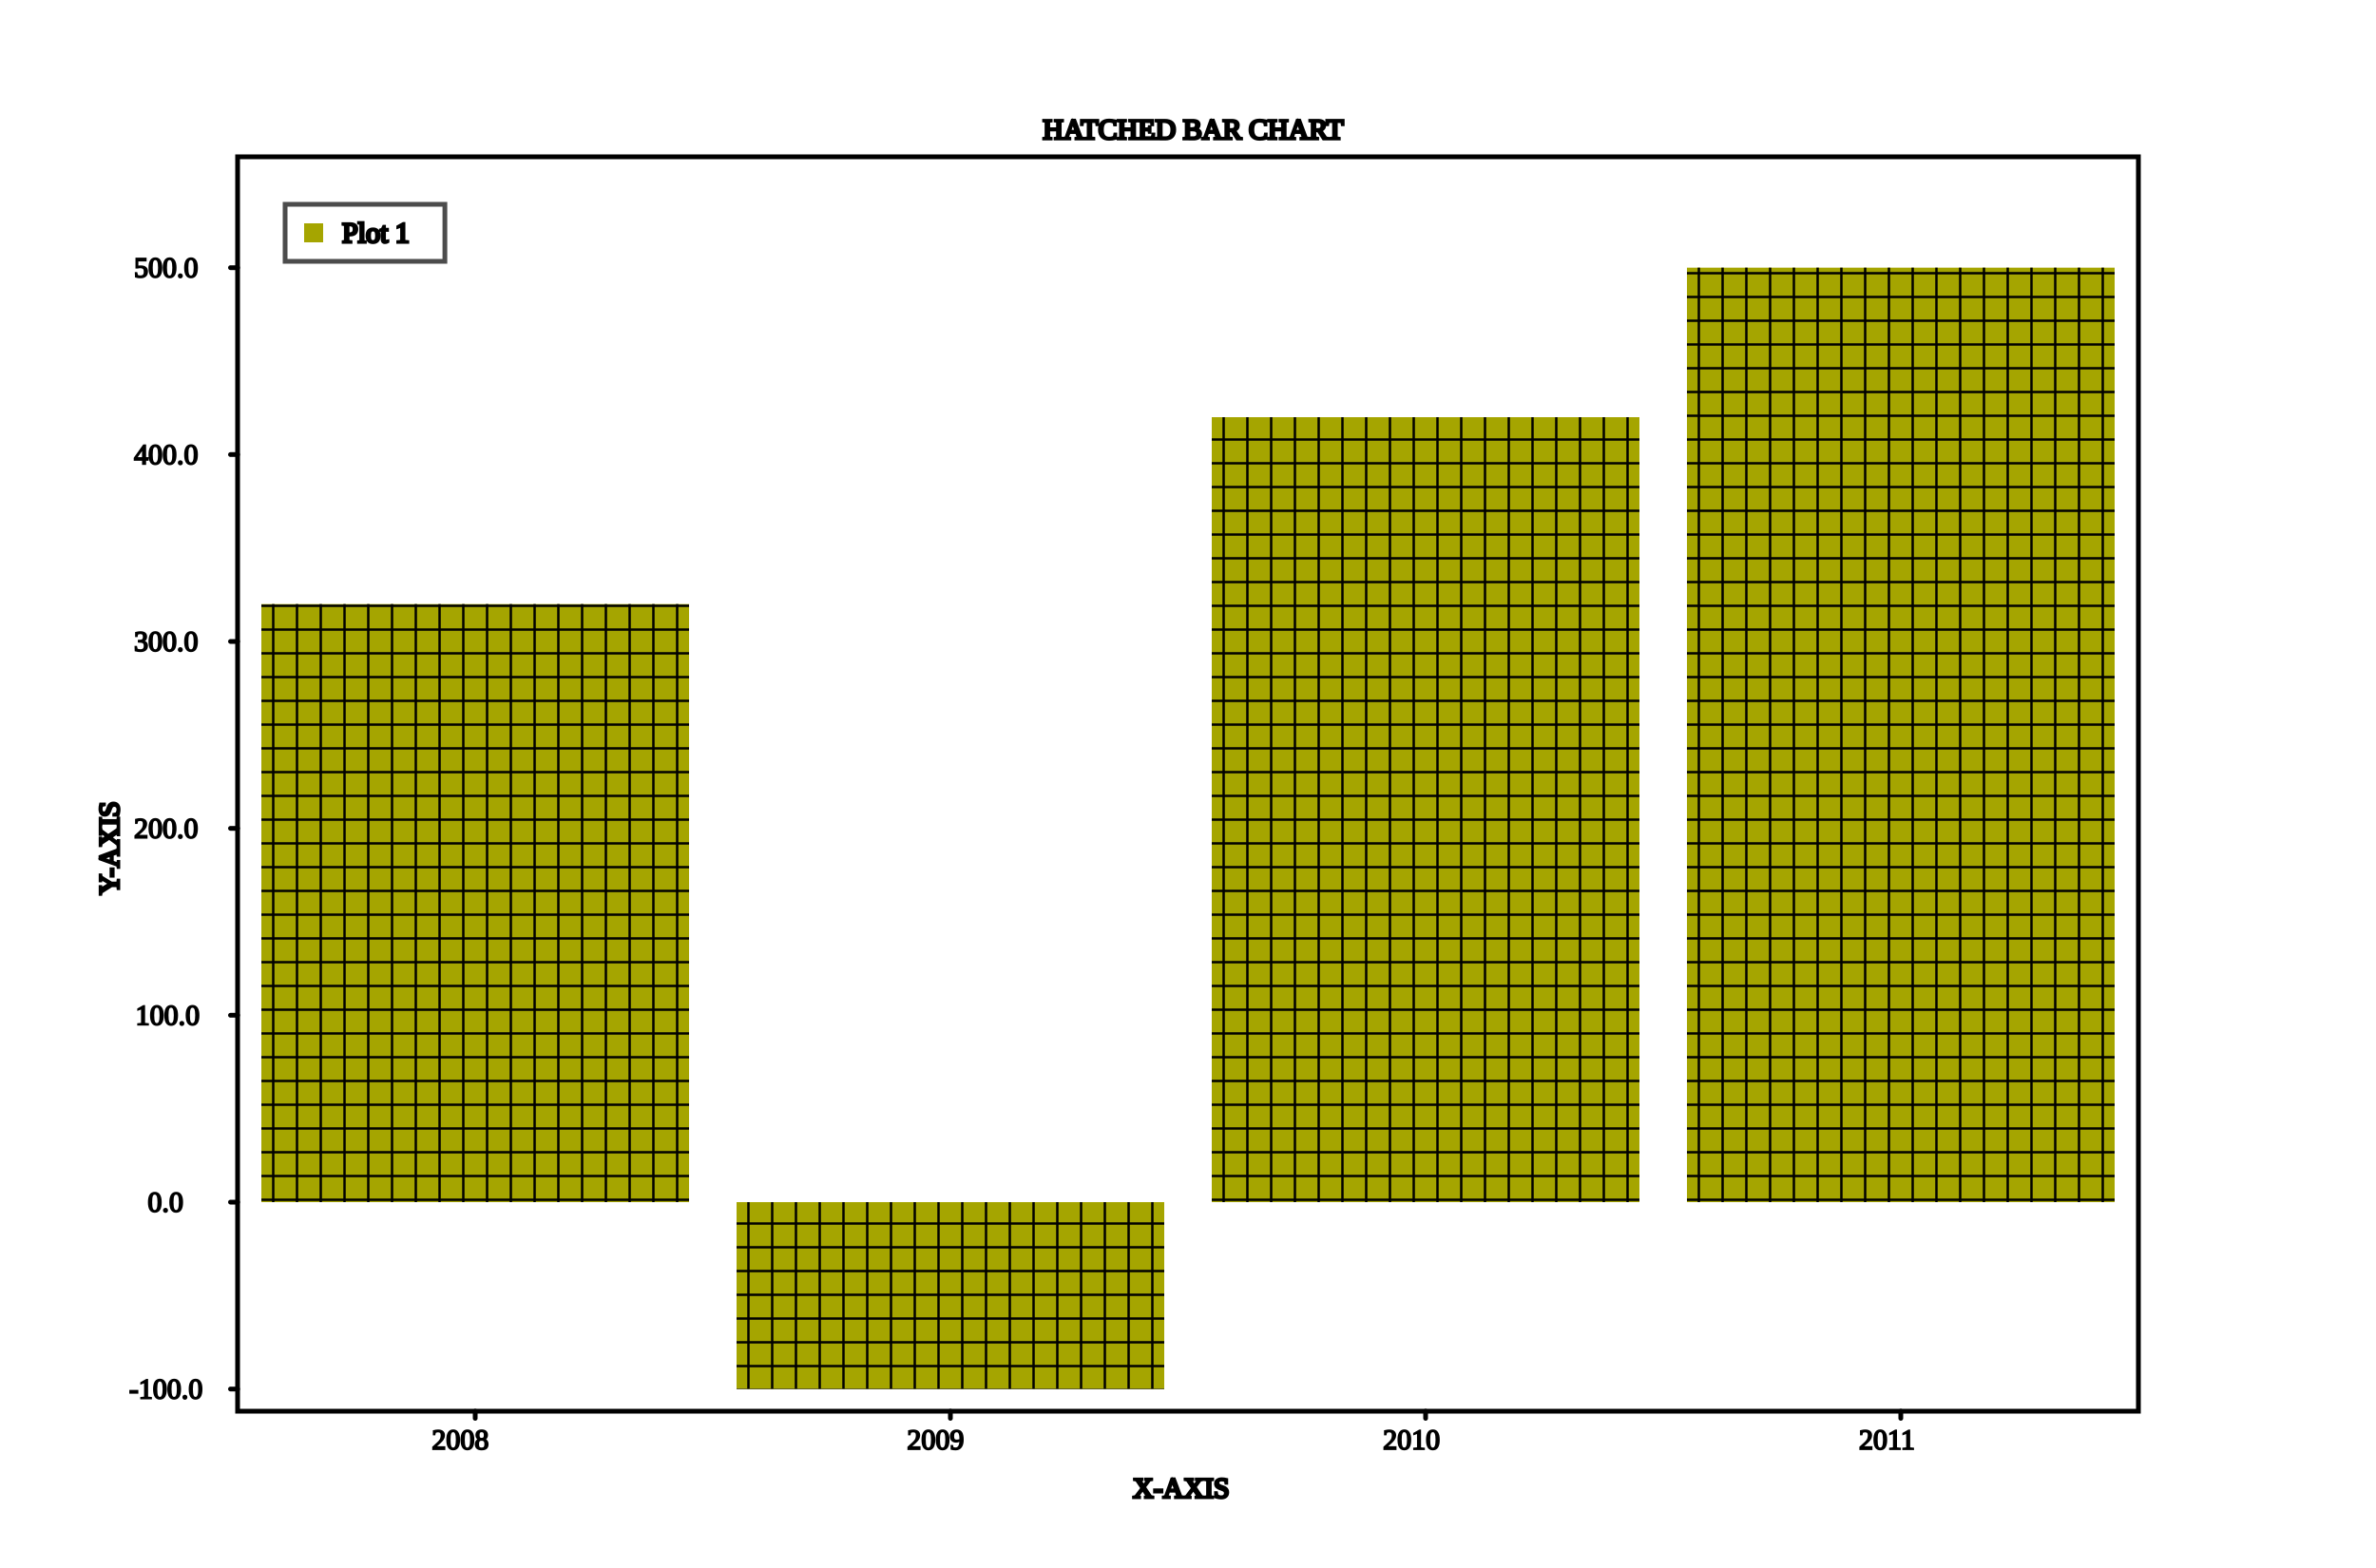
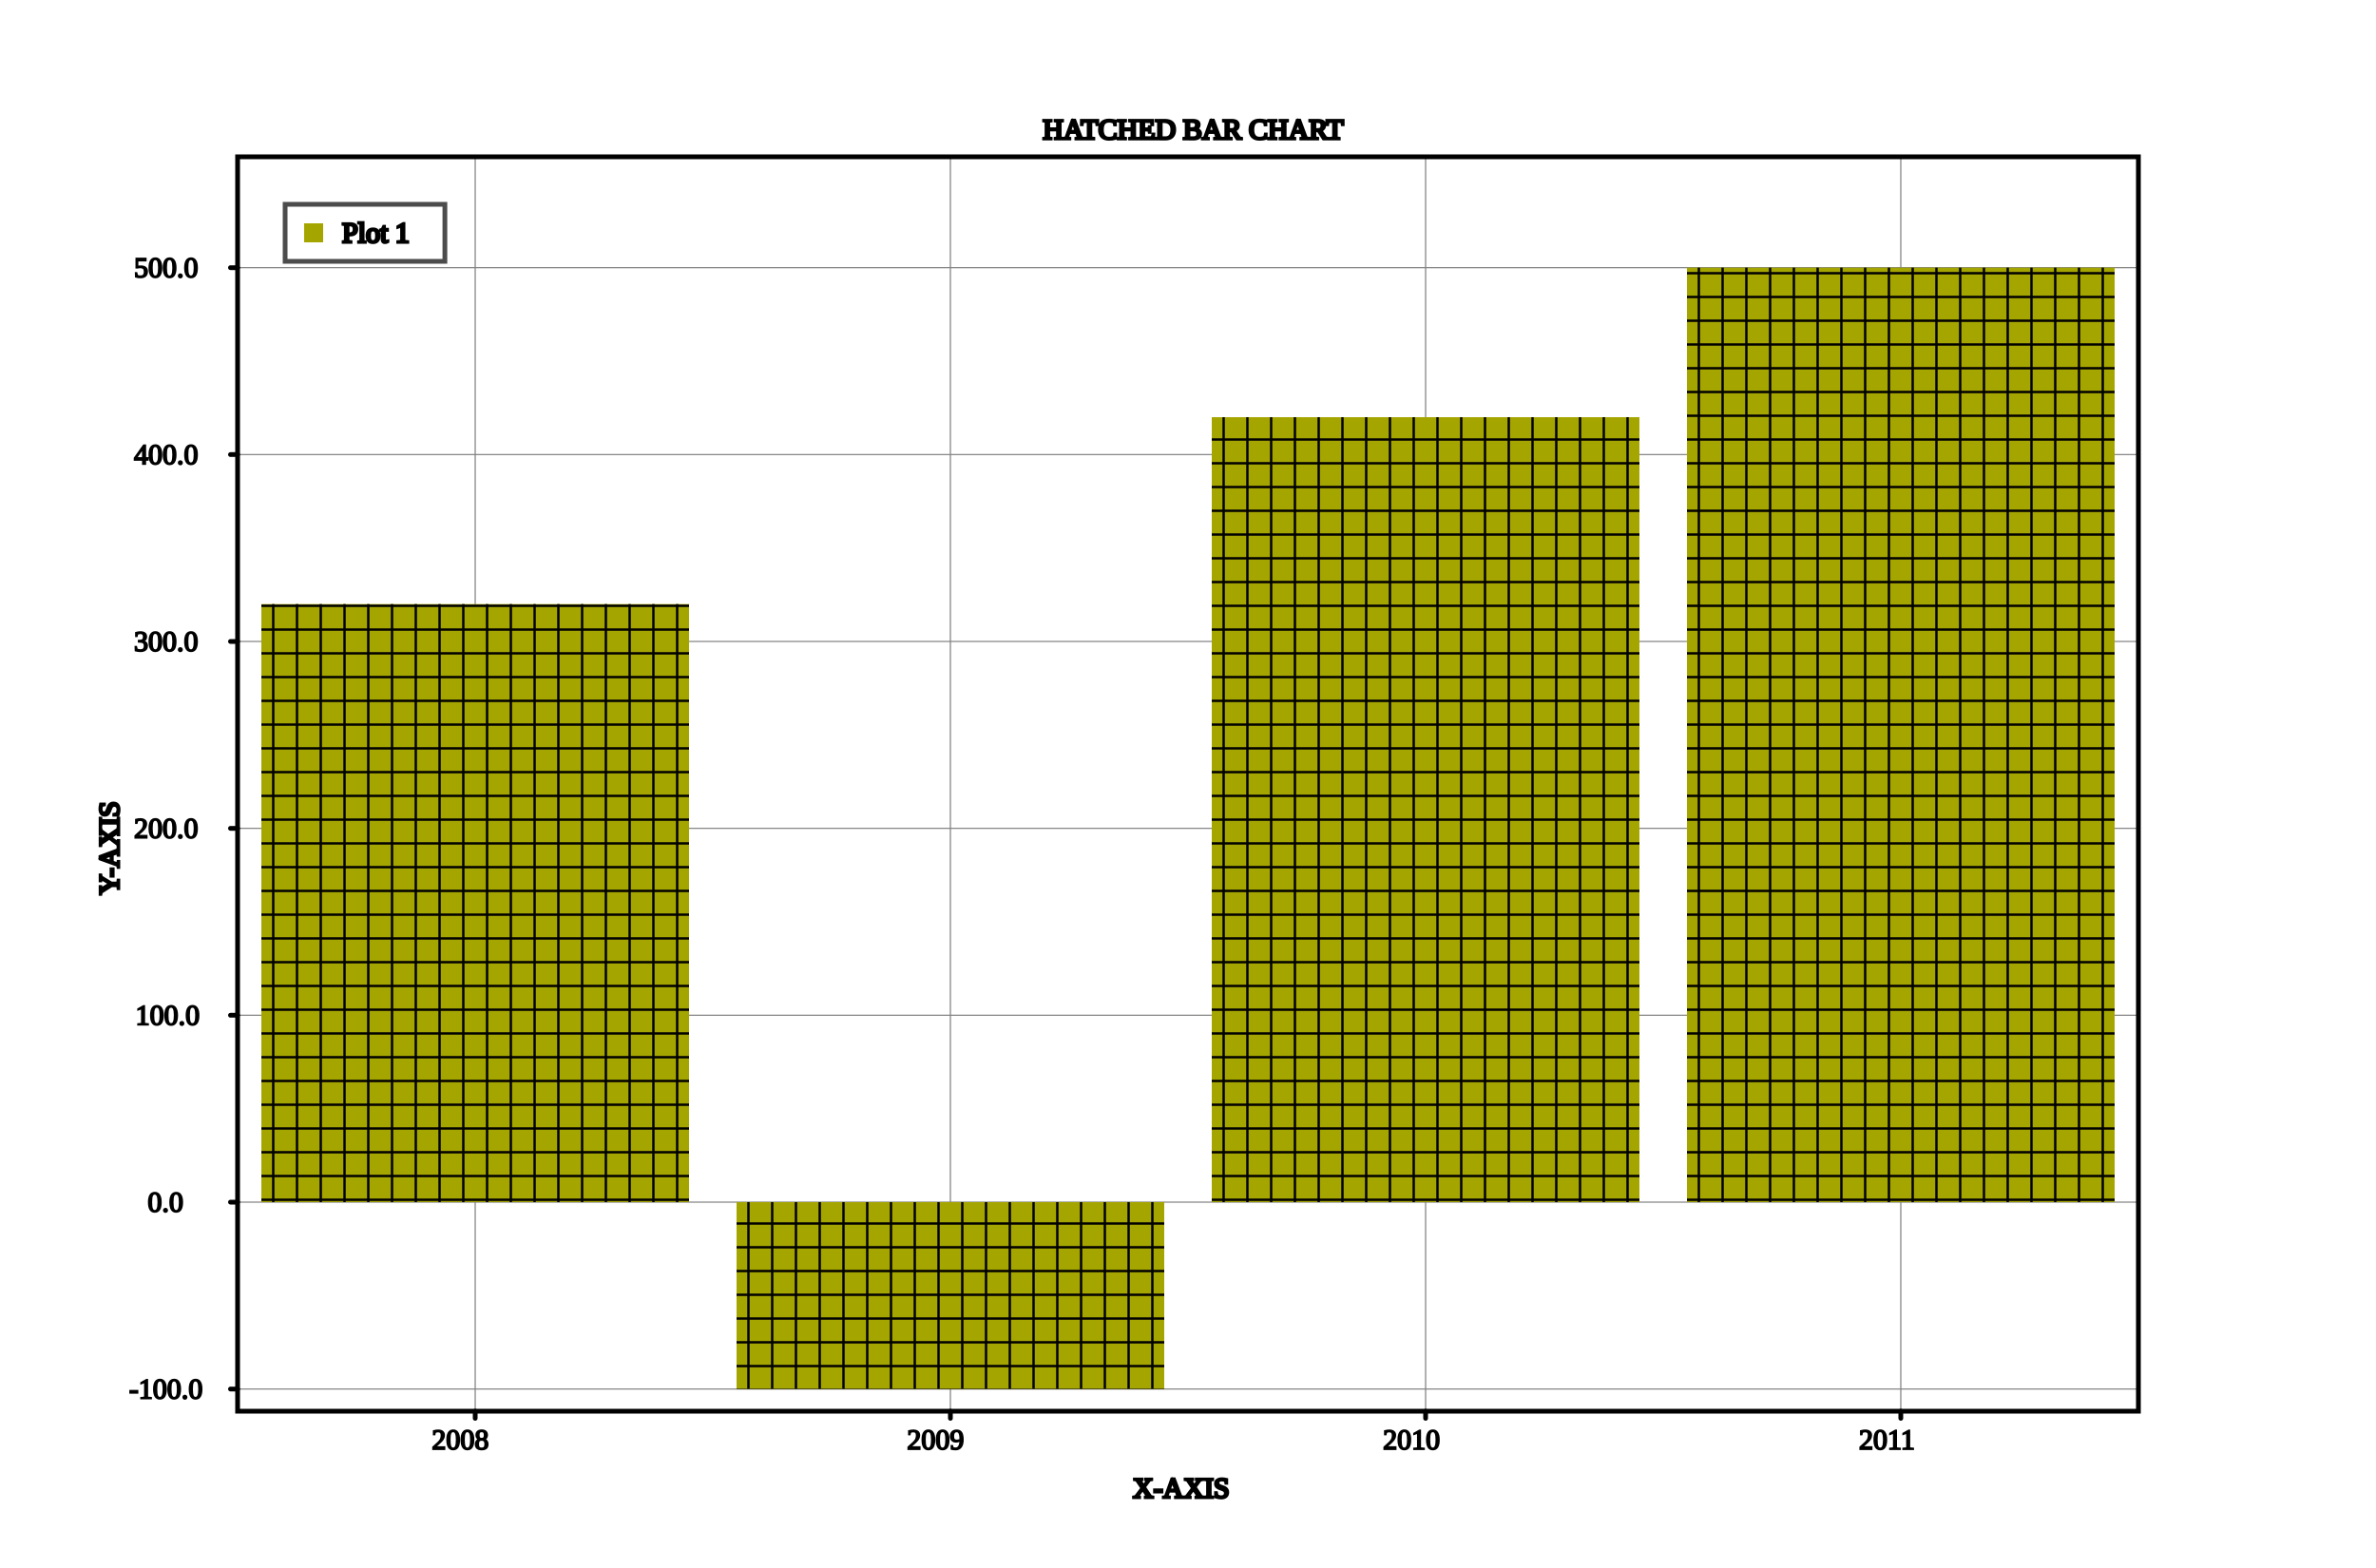
<svg xmlns="http://www.w3.org/2000/svg" height="660.0" width="1000.0" version="4.0">
  <rect width="100%" height="100%" fill="white" />
-   <rect x="100.0" y="66.0" width="800.0" height="528.0" style="fill:rgb(255,255,255);stroke-width:2.0;stroke:rgb(0,0,0);opacity:1" />
+   <line x1="200.0" y1="594.0" x2="200.0" y2="66.0" style="stroke:rgb(127.5,127.5,127.5);stroke-width:0.5;opacity:1.0;stroke-linecap:round" />
+   <line x1="400.0" y1="594.0" x2="400.0" y2="66.0" style="stroke:rgb(127.5,127.5,127.5);stroke-width:0.5;opacity:1.0;stroke-linecap:round" />
+   <line x1="600.0" y1="594.0" x2="600.0" y2="66.0" style="stroke:rgb(127.5,127.5,127.5);stroke-width:0.5;opacity:1.0;stroke-linecap:round" />
+   <line x1="800.0" y1="594.0" x2="800.0" y2="66.0" style="stroke:rgb(127.5,127.5,127.5);stroke-width:0.5;opacity:1.0;stroke-linecap:round" />
+   <line x1="100.0" y1="506.0" x2="900.0" y2="506.0" style="stroke:rgb(127.5,127.5,127.5);stroke-width:0.5;opacity:1.0;stroke-linecap:round" />
+   <line x1="100.0" y1="427.333" x2="900.0" y2="427.333" style="stroke:rgb(127.5,127.5,127.5);stroke-width:0.5;opacity:1.0;stroke-linecap:round" />
+   <line x1="100.0" y1="348.667" x2="900.0" y2="348.667" style="stroke:rgb(127.5,127.5,127.5);stroke-width:0.5;opacity:1.0;stroke-linecap:round" />
+   <line x1="100.0" y1="270" x2="900.0" y2="270" style="stroke:rgb(127.5,127.5,127.5);stroke-width:0.5;opacity:1.0;stroke-linecap:round" />
+   <line x1="100.0" y1="191.333" x2="900.0" y2="191.333" style="stroke:rgb(127.5,127.5,127.5);stroke-width:0.5;opacity:1.0;stroke-linecap:round" />
+   <line x1="100.0" y1="112.667" x2="900.0" y2="112.667" style="stroke:rgb(127.5,127.5,127.5);stroke-width:0.5;opacity:1.0;stroke-linecap:round" />
+   <line x1="100.0" y1="584.667" x2="900.0" y2="584.667" style="stroke:rgb(127.5,127.5,127.5);stroke-width:0.5;opacity:1.0;stroke-linecap:round" />
+   <rect x="100.0" y="66.0" width="800.0" height="528.0" style="fill:rgb(255,255,255);stroke-width:2.0;stroke:rgb(0,0,0);opacity:1;fill-opacity:0;" />
  <line x1="200.0" y1="597.0" x2="200.0" y2="594.0" style="stroke:rgb(0.0,0.0,0.0);stroke-width:2.0;opacity:1.0;stroke-linecap:round" />
  <text x="181.74" y="610.0" stroke="#000000" stroke-width="0.7" transform="rotate(-0.0,181.74,610.0)">2008</text>
  <line x1="400.0" y1="597.0" x2="400.0" y2="594.0" style="stroke:rgb(0.0,0.0,0.0);stroke-width:2.0;opacity:1.0;stroke-linecap:round" />
  <text x="381.74" y="610.0" stroke="#000000" stroke-width="0.7" transform="rotate(-0.0,381.74,610.0)">2009</text>
  <line x1="600.0" y1="597.0" x2="600.0" y2="594.0" style="stroke:rgb(0.0,0.0,0.0);stroke-width:2.0;opacity:1.0;stroke-linecap:round" />
  <text x="582.06" y="610.0" stroke="#000000" stroke-width="0.7" transform="rotate(-0.0,582.06,610.0)">2010</text>
  <line x1="800.0" y1="597.0" x2="800.0" y2="594.0" style="stroke:rgb(0.0,0.0,0.0);stroke-width:2.0;opacity:1.0;stroke-linecap:round" />
  <text x="782.38" y="610.0" stroke="#000000" stroke-width="0.7" transform="rotate(-0.0,782.38,610.0)">2011</text>
  <line x1="97.0" y1="506.0" x2="100.0" y2="506.0" style="stroke:rgb(0.0,0.0,0.0);stroke-width:2.0;opacity:1.0;stroke-linecap:round" />
  <text x="62.16" y="510.0" stroke="#000000" stroke-width="0.7" transform="rotate(-0.0,62.16,510.0)">0.0</text>
  <line x1="97.0" y1="427.333" x2="100.0" y2="427.333" style="stroke:rgb(0.0,0.0,0.0);stroke-width:2.0;opacity:1.0;stroke-linecap:round" />
  <text x="57.04" y="431.333" stroke="#000000" stroke-width="0.7" transform="rotate(-0.0,57.04,431.3333)">100.0</text>
  <line x1="97.0" y1="348.667" x2="100.0" y2="348.667" style="stroke:rgb(0.0,0.0,0.0);stroke-width:2.0;opacity:1.0;stroke-linecap:round" />
  <text x="56.4" y="352.667" stroke="#000000" stroke-width="0.7" transform="rotate(-0.0,56.4,352.6667)">200.0</text>
  <line x1="97.0" y1="270" x2="100.0" y2="270" style="stroke:rgb(0.0,0.0,0.0);stroke-width:2.0;opacity:1.0;stroke-linecap:round" />
  <text x="56.4" y="274" stroke="#000000" stroke-width="0.7" transform="rotate(-0.0,56.4,274)">300.0</text>
  <line x1="97.0" y1="191.333" x2="100.0" y2="191.333" style="stroke:rgb(0.0,0.0,0.0);stroke-width:2.0;opacity:1.0;stroke-linecap:round" />
  <text x="56.4" y="195.333" stroke="#000000" stroke-width="0.7" transform="rotate(-0.0,56.4,195.3334)">400.0</text>
  <line x1="97.0" y1="112.667" x2="100.0" y2="112.667" style="stroke:rgb(0.0,0.0,0.0);stroke-width:2.0;opacity:1.0;stroke-linecap:round" />
  <text x="56.4" y="116.667" stroke="#000000" stroke-width="0.7" transform="rotate(-0.0,56.4,116.6667)">500.0</text>
  <line x1="97.0" y1="584.667" x2="100.0" y2="584.667" style="stroke:rgb(0.0,0.0,0.0);stroke-width:2.0;opacity:1.0;stroke-linecap:round" />
  <text x="54.32" y="588.667" stroke="#000000" stroke-width="0.7" transform="rotate(-0.0,54.32,588.6667)">-100.0</text>
  <rect x="110.0" y="254.267" width="180.0" height="251.733" style="fill:rgb(164.985,164.985,0.0);stroke-width:0;stroke:rgb(0,0,0);opacity:1.0" />
  <defs>
    <pattern id="gridHatch" width="10" height="10" patternUnits="userSpaceOnUse">
      <line x1="0" y1="5" x2="10" y2="5" style="stroke:black; stroke-width:1" />
      <line x1="5" y1="0" x2="5" y2="10" style="stroke:black; stroke-width:1" />
    </pattern>
  </defs>
  <rect x="110.0" y="254.267" width="180.0" height="251.733" style="fill:url(#gridHatch);opacity:1" />
  <rect x="310.0" y="506.0" width="180.0" height="78.667" style="fill:rgb(164.985,164.985,0.0);stroke-width:0;stroke:rgb(0,0,0);opacity:1.0" />
  <rect x="310.0" y="506.0" width="180.0" height="78.667" style="fill:url(#gridHatch);opacity:1" />
  <rect x="510.0" y="175.6" width="180.0" height="330.4" style="fill:rgb(164.985,164.985,0.0);stroke-width:0;stroke:rgb(0,0,0);opacity:1.0" />
  <rect x="510.0" y="175.6" width="180.0" height="330.4" style="fill:url(#gridHatch);opacity:1" />
  <rect x="710.0" y="112.667" width="180.0" height="393.333" style="fill:rgb(164.985,164.985,0.0);stroke-width:0;stroke:rgb(0,0,0);opacity:1.0" />
  <rect x="710.0" y="112.667" width="180.0" height="393.333" style="fill:url(#gridHatch);opacity:1" />
  <text x="438.9" y="58.5" stroke="#000000" stroke-width="1.2" transform="rotate(-0.0,438.9,58.5)">HATCHED BAR CHART</text>
  <text x="476.8" y="630.4" stroke="#000000" stroke-width="1.2" transform="rotate(-0.0,476.8,630.4)">X-AXIS</text>
  <text x="50.0" y="376.6" stroke="#000000" stroke-width="1.2" transform="rotate(-90.0,50.0,376.6)">Y-AXIS</text>
  <rect x="120.0" y="86.0" width="67.24" height="24.0" style="fill:rgb(255.0,255.0,255.0);stroke-width:2.0;stroke:rgb(0.0,0.0,0.0);opacity:0.7" />
  <rect x="128.0" y="94.0" width="8.0" height="8.0" style="fill:rgb(164.985,164.985,0.0);stroke-width:0;stroke:rgb(0,0,0);opacity:1.0" />
  <text x="144.0" y="102.0" stroke="#000000" stroke-width="1.2" transform="rotate(-0.0,144.0,102.0)">Plot 1</text>
</svg>
